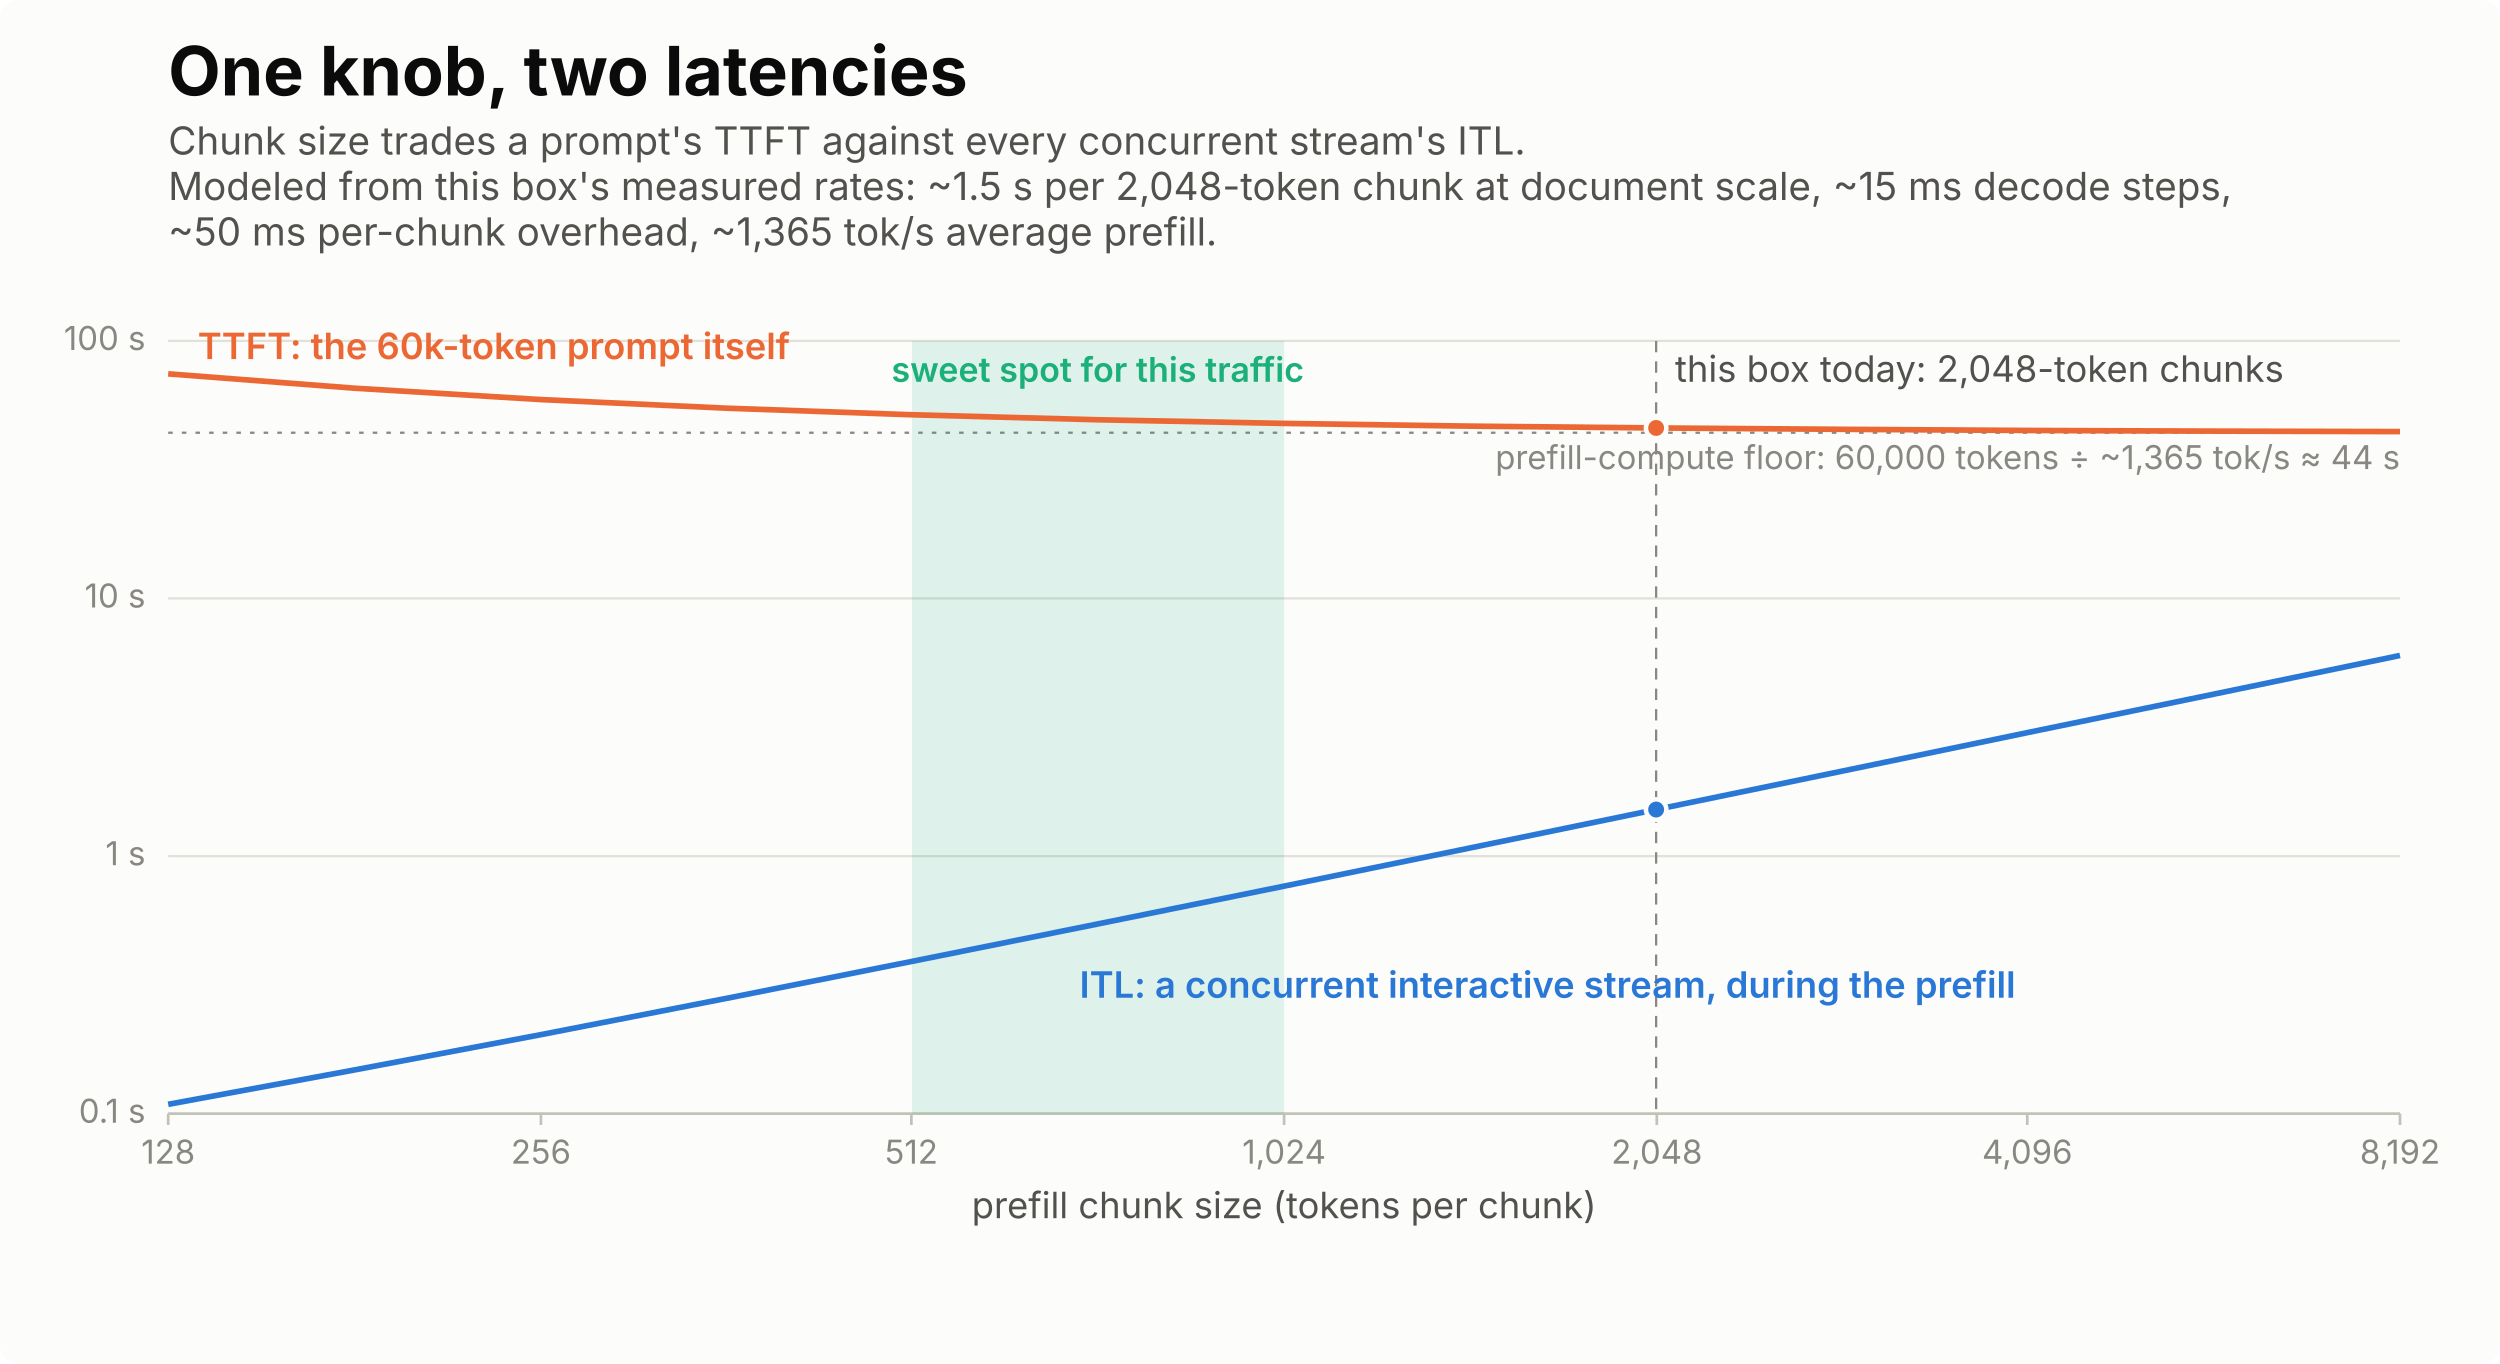
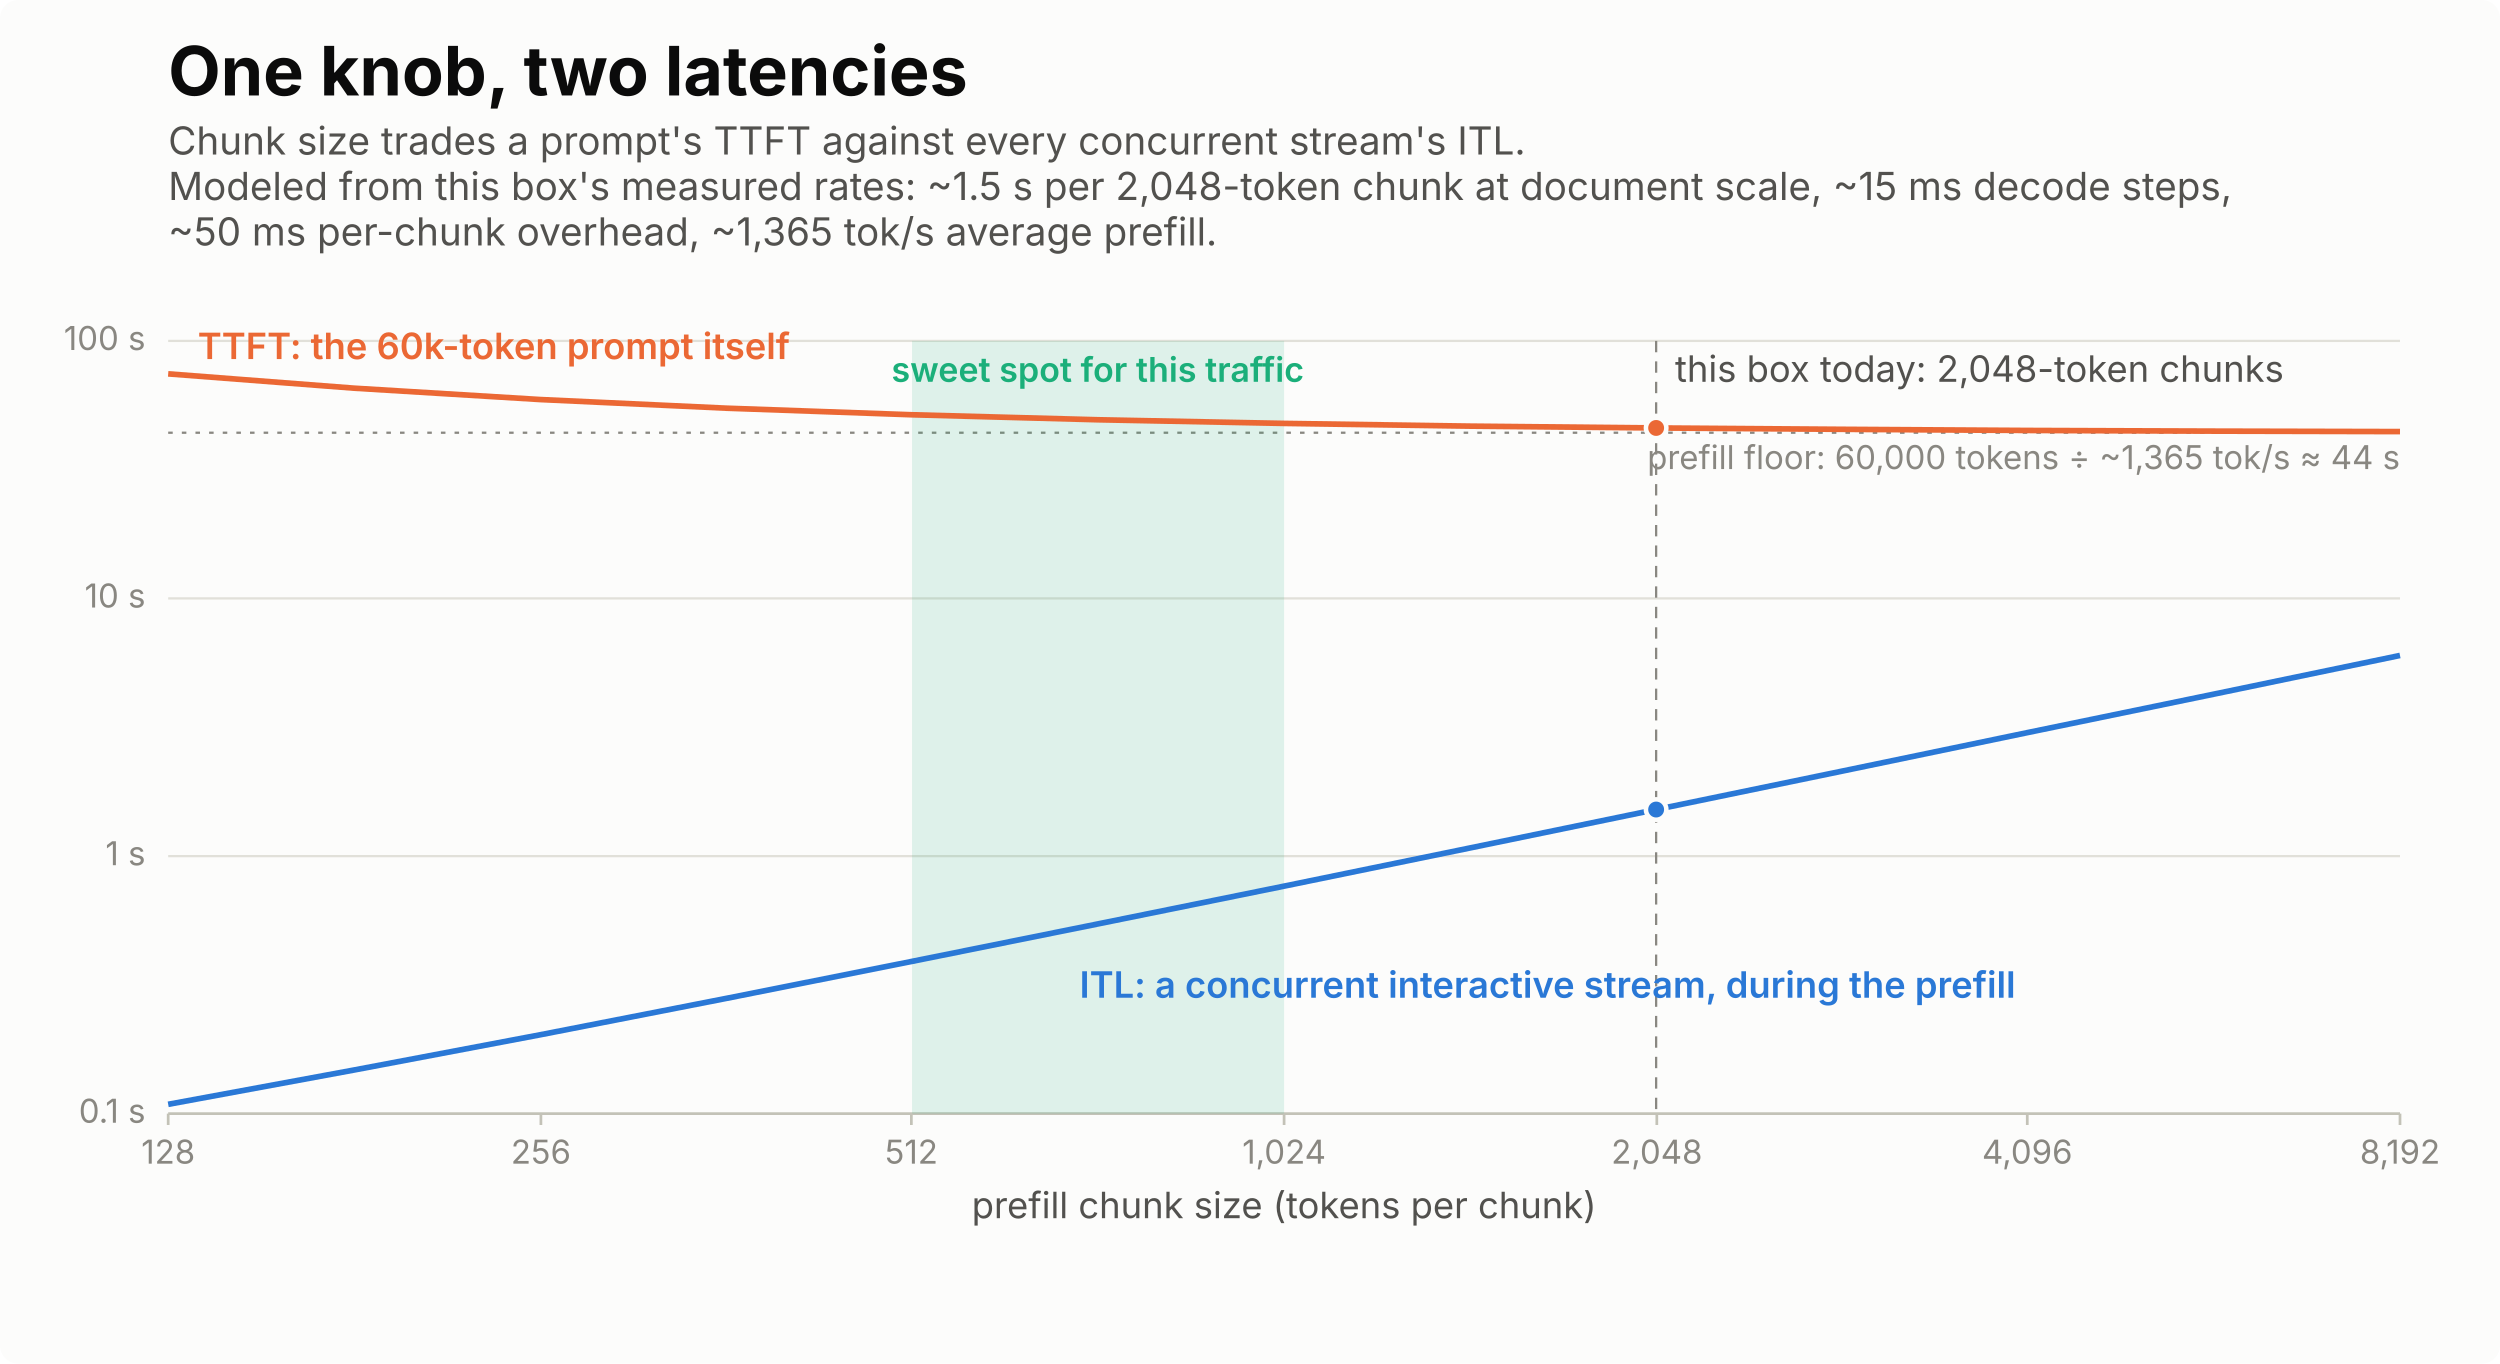
<svg xmlns="http://www.w3.org/2000/svg" width="1100" height="600" viewBox="0 0 1100 600">
  <rect width="100%" height="100%" fill="#fcfcfb" rx="8" />
  <style>
text { font-family: -apple-system, BlinkMacSystemFont, "Segoe UI", sans-serif; fill: #52514e; font-size: 16px; }
.title { font-size: 30px; font-weight: 700; fill: #0b0b0b; }
.subtitle { font-size: 17px; fill: #52514e; }
.lab { fill: #0b0b0b; font-weight: 600; }
.tick { font-size: 14.5px; fill: #898781; }
.onmark { font-weight: 600; font-size: 15px; }
.axis { stroke: #c3c2b7; stroke-width: 1.2; }
.grid { stroke: #e1e0d9; stroke-width: 1; }
.leader { stroke: #898781; stroke-width: 1; }
</style>
  <text class="title" x="74" y="42">One knob, two latencies</text>
  <text class="subtitle" x="74" y="68">Chunk size trades a prompt's TTFT against every concurrent stream's ITL.</text>
  <text class="subtitle" x="74" y="88">Modeled from this box's measured rates: ~1.5 s per 2,048-token chunk at document scale, ~15 ms decode steps,</text>
  <text class="subtitle" x="74" y="108">~50 ms per-chunk overhead, ~1,365 tok/s average prefill.</text>
  <line class="axis" x1="74" y1="490.0" x2="1056" y2="490.0" />
  <text class="tick" x="64" y="494.0" text-anchor="end">0.1 s</text>
  <line class="grid" x1="74" y1="376.7" x2="1056" y2="376.7" />
  <text class="tick" x="64" y="380.7" text-anchor="end">1 s</text>
  <line class="grid" x1="74" y1="263.3" x2="1056" y2="263.3" />
  <text class="tick" x="64" y="267.3" text-anchor="end">10 s</text>
  <line class="grid" x1="74" y1="150.0" x2="1056" y2="150.0" />
  <text class="tick" x="64" y="154.0" text-anchor="end">100 s</text>
  <line x1="74" y1="190.4" x2="1056" y2="190.4" stroke="#898781" stroke-width="1" stroke-dasharray="2 4" />
-   <text class="tick" x="1056" y="206.4" text-anchor="end">prefill-compute floor: 60,000 tokens ÷ ~1,365 tok/s ≈ 44 s</text>
+   <text class="tick" x="1056" y="206.4" text-anchor="end">prefill floor: 60,000 tokens ÷ ~1,365 tok/s ≈ 44 s</text>
  <rect x="401.3" y="150" width="163.7" height="340" fill="#1baf7a" fill-opacity="0.13" />
  <text class="onmark" x="483" y="168" text-anchor="middle" style="fill:#1baf7a">sweet spot for this traffic</text>
  <line x1="728.7" y1="150" x2="728.7" y2="490" stroke="#898781" stroke-width="1" stroke-dasharray="5 4" />
  <text x="737" y="168">this box today: 2,048-token chunks</text>
  <path d="M74.0 164.5 L155.8 170.8 L237.7 175.8 L319.5 179.6 L401.3 182.5 L483.2 184.7 L565.0 186.3 L646.8 187.5 L728.7 188.3 L810.5 188.9 L892.3 189.4 L974.2 189.7 L1056.0 189.9" fill="none" stroke="#eb6834" stroke-width="2.5" stroke-linejoin="round" />
  <path d="M74.0 485.9 L155.8 470.8 L237.7 455.3 L319.5 439.3 L401.3 423.0 L483.2 406.5 L565.0 389.9 L646.8 373.1 L728.7 356.2 L810.5 339.3 L892.3 322.3 L974.2 305.4 L1056.0 288.4" fill="none" stroke="#2a78d6" stroke-width="2.5" stroke-linejoin="round" />
  <text class="lab" x="87" y="158" style="fill:#eb6834">TTFT: the 60k-token prompt itself</text>
  <text class="lab" x="475" y="439" style="fill:#2a78d6">ITL: a concurrent interactive stream, during the prefill</text>
  <circle cx="728.7" cy="188.3" r="4.5" fill="#eb6834" stroke="#fcfcfb" stroke-width="2" />
  <circle cx="728.7" cy="356.2" r="4.5" fill="#2a78d6" stroke="#fcfcfb" stroke-width="2" />
  <line class="axis" x1="74" y1="490" x2="74" y2="495" />
  <text class="tick" x="74" y="512" text-anchor="middle">128</text>
  <line class="axis" x1="238" y1="490" x2="238" y2="495" />
  <text class="tick" x="238" y="512" text-anchor="middle">256</text>
  <line class="axis" x1="401" y1="490" x2="401" y2="495" />
  <text class="tick" x="401" y="512" text-anchor="middle">512</text>
  <line class="axis" x1="565" y1="490" x2="565" y2="495" />
  <text class="tick" x="565" y="512" text-anchor="middle">1,024</text>
  <line class="axis" x1="729" y1="490" x2="729" y2="495" />
  <text class="tick" x="729" y="512" text-anchor="middle">2,048</text>
  <line class="axis" x1="892" y1="490" x2="892" y2="495" />
  <text class="tick" x="892" y="512" text-anchor="middle">4,096</text>
  <line class="axis" x1="1056" y1="490" x2="1056" y2="495" />
  <text class="tick" x="1056" y="512" text-anchor="middle">8,192</text>
  <text x="565" y="536" text-anchor="middle">prefill chunk size (tokens per chunk)</text>
</svg>
